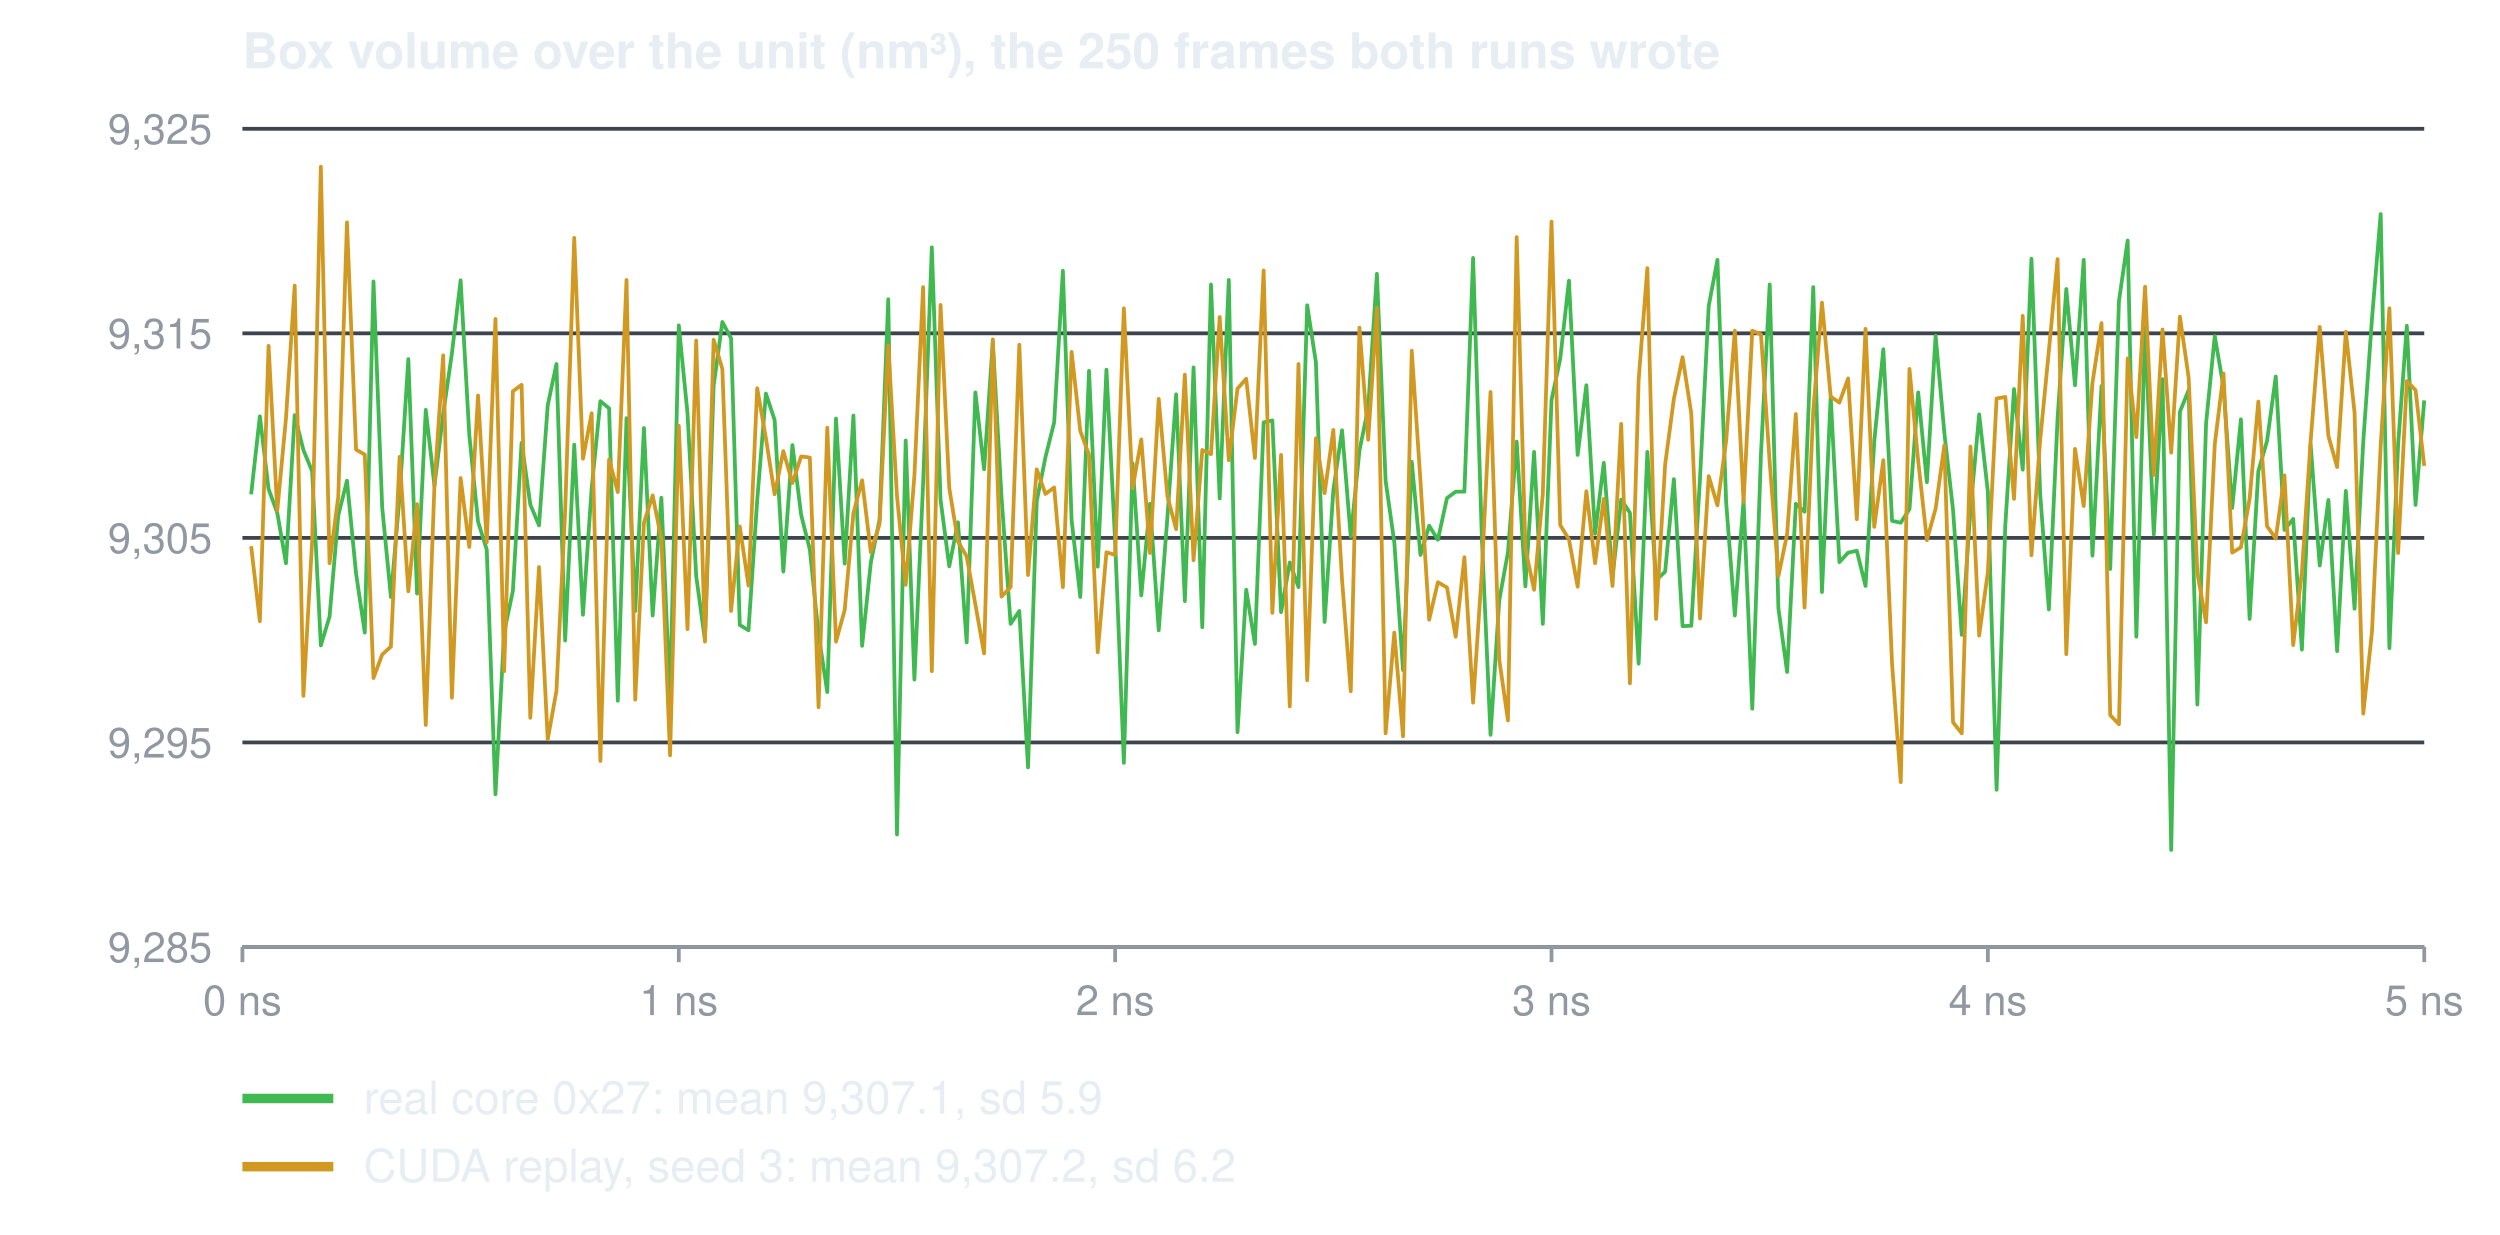
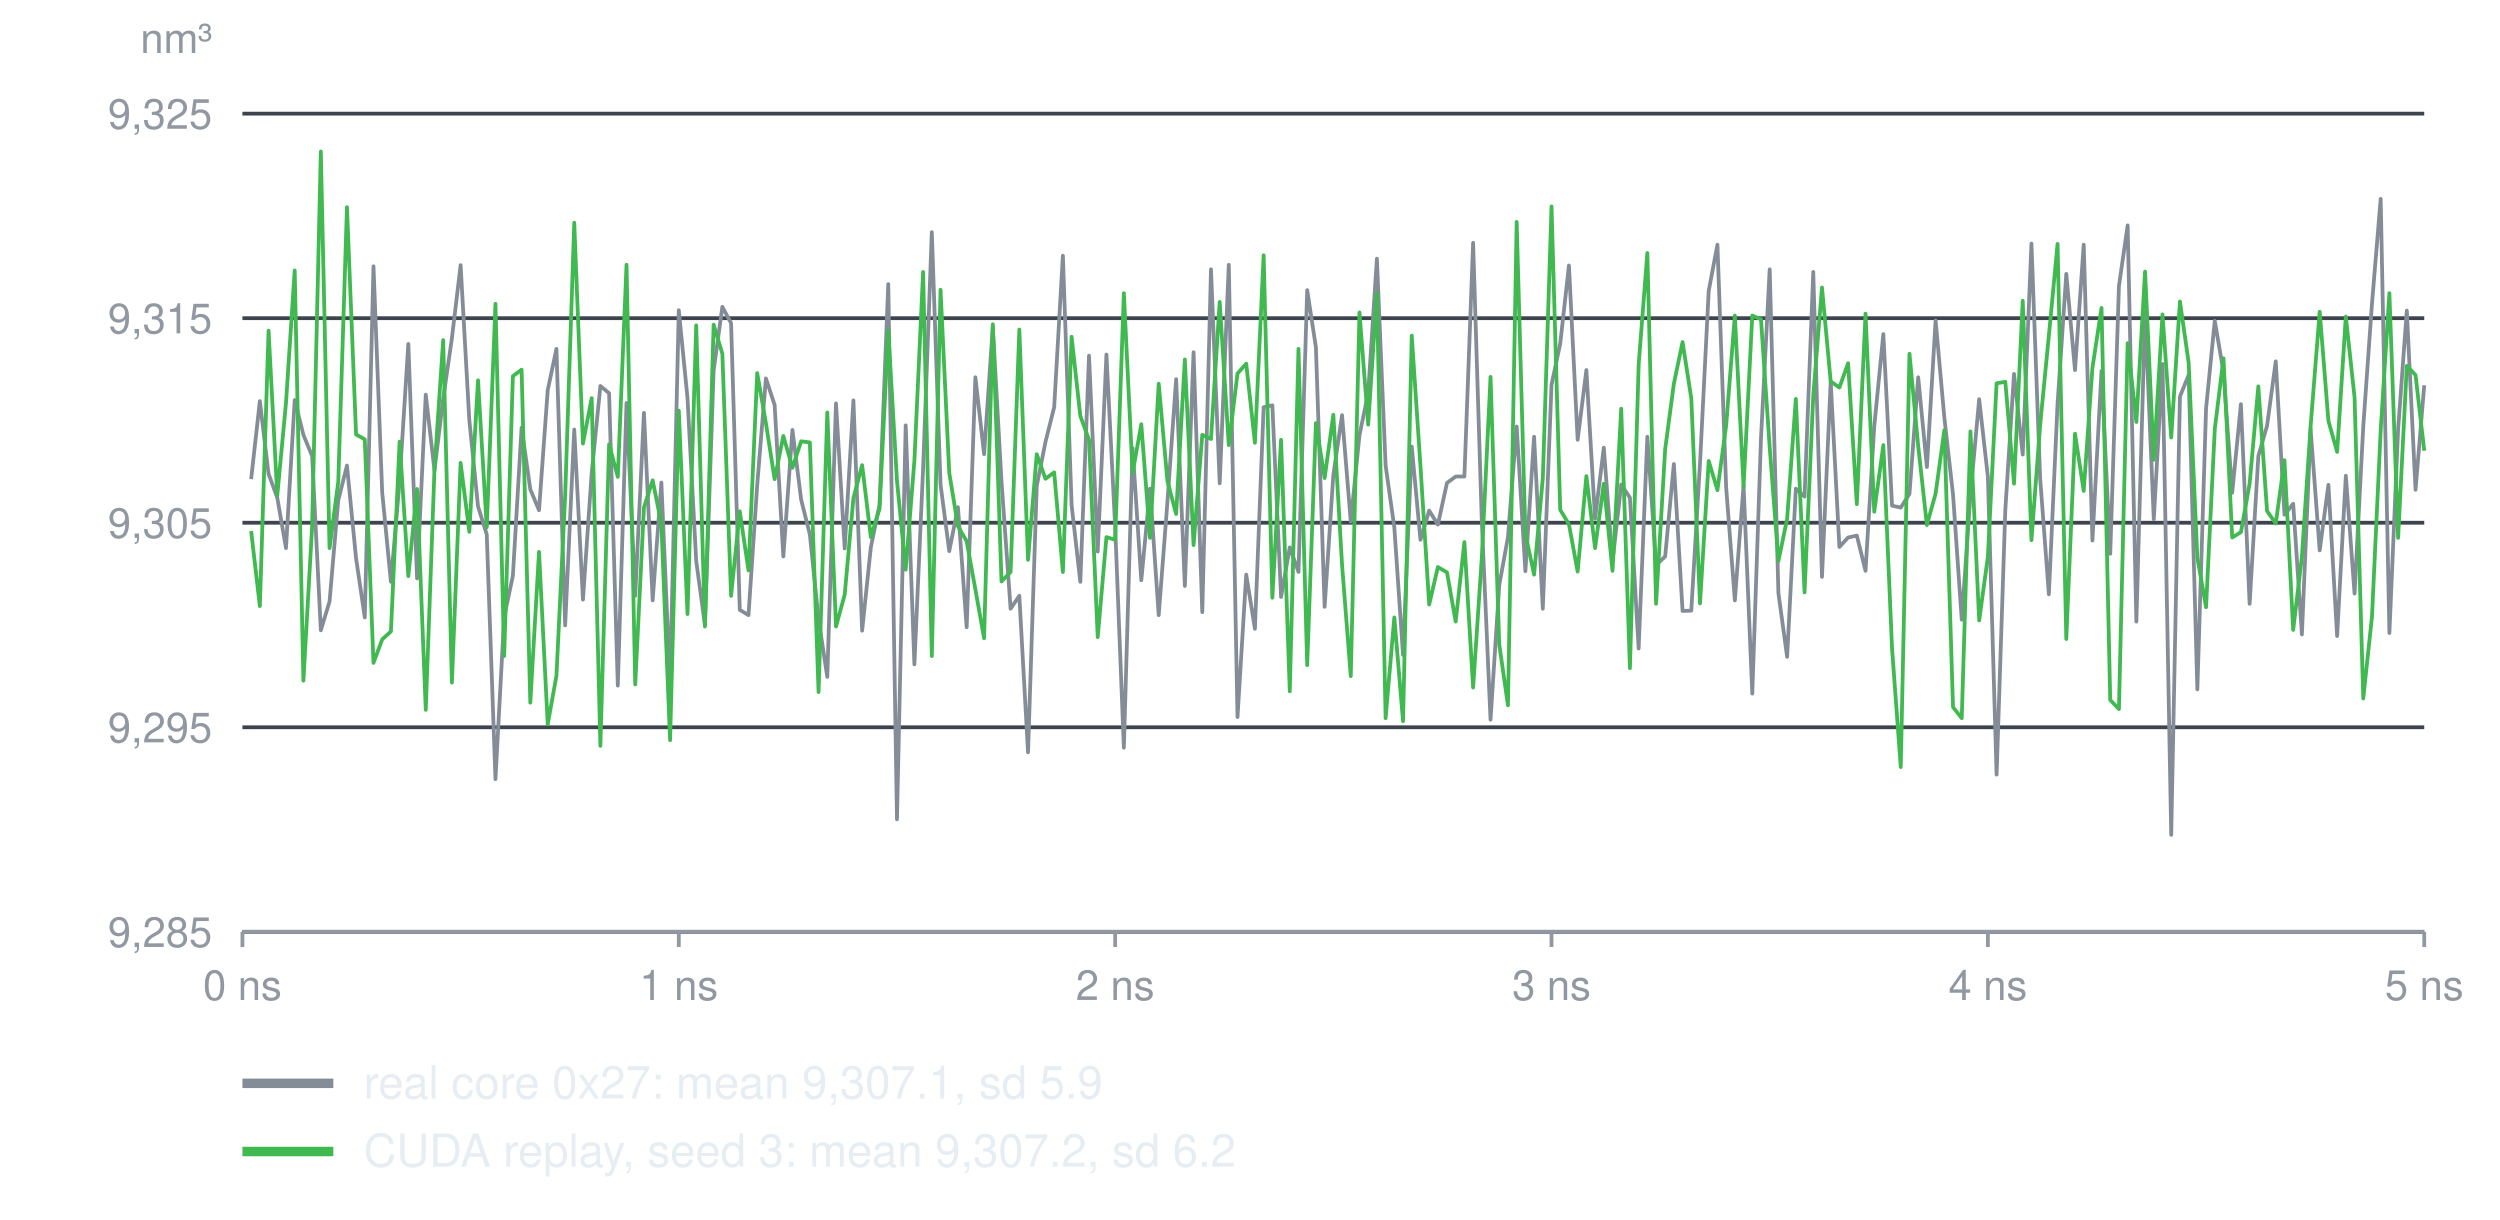
- <svg xmlns="http://www.w3.org/2000/svg" width="660" height="326" viewBox="0 0 660 326" role="img" aria-label="Box volume over the unit, real run against the CUDA replay" font-family="-apple-system, BlinkMacSystemFont, 'Segoe UI', Helvetica, Arial, sans-serif">
-   <text x="64.0" y="18.0" font-size="13" fill="#e6edf3" text-anchor="start" font-weight="600">Box volume over the unit (nm³), the 250 frames both runs wrote</text>
-   <line x1="64.0" y1="250.0" x2="640.0" y2="250.0" stroke="#3d444d" stroke-width="1.0" />
-   <text x="56.0" y="254.0" font-size="11" fill="#9198a1" text-anchor="end" font-weight="normal">9,285</text>
-   <line x1="64.0" y1="196.0" x2="640.0" y2="196.0" stroke="#3d444d" stroke-width="1.0" />
-   <text x="56.0" y="200.0" font-size="11" fill="#9198a1" text-anchor="end" font-weight="normal">9,295</text>
-   <line x1="64.0" y1="142.0" x2="640.0" y2="142.0" stroke="#3d444d" stroke-width="1.0" />
-   <text x="56.0" y="146.0" font-size="11" fill="#9198a1" text-anchor="end" font-weight="normal">9,305</text>
-   <line x1="64.0" y1="88.0" x2="640.0" y2="88.0" stroke="#3d444d" stroke-width="1.0" />
-   <text x="56.0" y="92.0" font-size="11" fill="#9198a1" text-anchor="end" font-weight="normal">9,315</text>
-   <line x1="64.0" y1="34.0" x2="640.0" y2="34.0" stroke="#3d444d" stroke-width="1.0" />
-   <text x="56.0" y="38.0" font-size="11" fill="#9198a1" text-anchor="end" font-weight="normal">9,325</text>
-   <line x1="64.0" y1="250.0" x2="64.0" y2="254.0" stroke="#9198a1" stroke-width="1.0" />
-   <text x="64.0" y="268.0" font-size="11" fill="#9198a1" text-anchor="middle" font-weight="normal">0 ns</text>
-   <line x1="179.2" y1="250.0" x2="179.2" y2="254.0" stroke="#9198a1" stroke-width="1.0" />
-   <text x="179.2" y="268.0" font-size="11" fill="#9198a1" text-anchor="middle" font-weight="normal">1 ns</text>
-   <line x1="294.4" y1="250.0" x2="294.4" y2="254.0" stroke="#9198a1" stroke-width="1.0" />
-   <text x="294.4" y="268.0" font-size="11" fill="#9198a1" text-anchor="middle" font-weight="normal">2 ns</text>
-   <line x1="409.6" y1="250.0" x2="409.6" y2="254.0" stroke="#9198a1" stroke-width="1.0" />
-   <text x="409.6" y="268.0" font-size="11" fill="#9198a1" text-anchor="middle" font-weight="normal">3 ns</text>
-   <line x1="524.8" y1="250.0" x2="524.8" y2="254.0" stroke="#9198a1" stroke-width="1.0" />
-   <text x="524.8" y="268.0" font-size="11" fill="#9198a1" text-anchor="middle" font-weight="normal">4 ns</text>
-   <line x1="640.0" y1="250.0" x2="640.0" y2="254.0" stroke="#9198a1" stroke-width="1.0" />
-   <text x="640.0" y="268.0" font-size="11" fill="#9198a1" text-anchor="middle" font-weight="normal">5 ns</text>
-   <line x1="64.0" y1="250.0" x2="640.0" y2="250.0" stroke="#9198a1" stroke-width="1.0" />
-   <polyline points="66.3,130.5 68.6,109.9 70.9,129.1 73.2,135.4 75.5,148.7 77.8,109.6 80.1,118.8 82.4,124.4 84.7,170.4 87.0,162.8 89.3,136.1 91.6,126.9 94.0,151.4 96.3,167.0 98.6,74.3 100.9,134.0 103.2,157.6 105.5,130.9 107.8,94.8 110.1,156.7 112.4,108.2 114.7,128.2 117.0,109.3 119.3,93.3 121.6,74.0 123.9,114.9 126.2,137.7 128.5,145.1 130.8,209.7 133.1,166.9 135.4,156.0 137.7,116.9 140.0,133.2 142.3,138.7 144.6,107.0 146.9,96.1 149.2,169.1 151.6,117.4 153.9,162.3 156.2,128.9 158.5,105.9 160.8,107.8 163.1,185.0 165.4,110.4 167.7,161.3 170.0,113.0 172.3,162.5 174.6,131.4 176.9,184.6 179.2,85.9 181.5,109.1 183.8,152.1 186.1,169.0 188.4,101.8 190.7,85.0 193.0,89.3 195.3,165.0 197.6,166.4 199.9,132.1 202.2,103.9 204.5,110.9 206.8,150.9 209.2,117.5 211.5,135.9 213.8,145.1 216.1,167.5 218.4,182.7 220.7,110.5 223.0,148.8 225.3,109.7 227.6,170.5 229.9,148.5 232.2,137.2 234.5,79.0 236.8,220.3 239.1,116.3 241.4,179.4 243.7,127.7 246.0,65.3 248.3,131.9 250.6,149.5 252.9,137.9 255.2,169.6 257.5,103.6 259.8,123.9 262.1,90.3 264.4,131.2 266.8,164.7 269.1,161.3 271.4,202.6 273.7,132.3 276.0,120.7 278.3,111.5 280.6,71.5 282.9,137.3 285.2,157.6 287.5,97.9 289.8,149.6 292.1,97.6 294.4,143.0 296.7,201.4 299.0,122.3 301.3,157.2 303.6,133.0 305.9,166.4 308.2,136.5 310.5,104.1 312.8,158.7 315.1,97.0 317.4,165.6 319.7,75.1 322.0,131.6 324.4,73.9 326.7,193.3 329.0,155.7 331.3,170.0 333.6,111.5 335.9,111.0 338.2,161.6 340.5,148.5 342.8,155.0 345.1,80.6 347.4,95.7 349.7,164.2 352.0,129.4 354.3,113.6 356.6,141.7 358.9,118.9 361.2,107.7 363.5,72.3 365.8,126.9 368.1,143.2 370.4,176.9 372.7,121.9 375.0,146.5 377.3,138.8 379.6,142.5 382.0,131.5 384.3,129.8 386.6,129.8 388.9,68.1 391.2,141.7 393.5,194.0 395.8,158.5 398.1,145.8 400.4,116.6 402.7,154.8 405.0,119.3 407.3,164.7 409.6,105.6 411.9,94.7 414.2,74.1 416.5,120.1 418.8,101.7 421.1,140.9 423.4,122.2 425.7,152.3 428.0,131.9 430.3,135.4 432.6,175.2 434.9,119.3 437.2,153.2 439.6,150.9 441.9,126.5 444.2,165.3 446.5,165.2 448.8,126.3 451.1,80.8 453.4,68.6 455.7,132.6 458.0,162.5 460.3,132.1 462.6,187.1 464.9,119.7 467.2,75.1 469.5,160.6 471.8,177.4 474.1,133.0 476.4,135.1 478.7,75.8 481.0,156.3 483.3,104.7 485.6,148.4 487.9,145.9 490.2,145.4 492.5,154.7 494.8,116.6 497.2,92.2 499.5,137.5 501.8,138.0 504.1,134.4 506.4,103.6 508.7,127.3 511.0,88.6 513.3,114.2 515.6,134.6 517.9,167.6 520.2,134.6 522.5,109.4 524.8,129.9 527.1,208.5 529.4,138.6 531.7,102.7 534.0,124.0 536.3,68.3 538.6,130.3 540.9,160.9 543.2,110.5 545.5,76.3 547.8,101.7 550.1,68.6 552.4,146.7 554.8,101.9 557.1,150.2 559.4,79.5 561.7,63.5 564.0,168.1 566.3,86.3 568.6,141.1 570.9,100.1 573.2,224.4 575.5,108.7 577.8,103.0 580.1,186.0 582.4,111.8 584.7,88.7 587.0,102.2 589.3,134.1 591.6,110.7 593.9,163.4 596.2,124.4 598.5,116.4 600.8,99.4 603.1,139.9 605.4,137.0 607.7,171.5 610.0,117.3 612.4,149.3 614.7,132.0 617.0,171.9 619.3,129.6 621.6,160.7 623.9,116.6 626.2,84.2 628.5,56.5 630.8,171.1 633.1,117.4 635.4,86.0 637.7,133.3 640.0,105.7" fill="none" stroke="#3fb950" stroke-width="1.0" stroke-linejoin="round" />
-   <polyline points="66.3,144.2 68.6,164.0 70.9,91.3 73.2,134.8 75.5,110.4 77.8,75.4 80.1,183.7 82.4,143.0 84.7,44.0 87.0,148.7 89.3,131.2 91.6,58.7 94.0,118.7 96.3,120.0 98.6,179.0 100.9,172.8 103.2,170.7 105.5,120.6 107.8,156.1 110.1,133.1 112.4,191.4 114.7,128.0 117.0,93.8 119.3,184.2 121.6,126.2 123.9,144.4 126.2,104.4 128.5,143.2 130.8,84.2 133.1,177.2 135.4,103.3 137.7,101.6 140.0,189.5 142.3,149.7 144.6,195.2 146.9,182.4 149.2,134.9 151.6,62.8 153.9,121.1 156.2,109.1 158.5,200.9 160.8,121.3 163.1,129.9 165.4,73.9 167.7,184.7 170.0,138.0 172.3,130.8 174.6,142.3 176.9,199.4 179.2,112.4 181.5,166.1 183.8,89.9 186.1,169.4 188.4,89.7 190.7,97.4 193.0,161.3 195.3,139.0 197.6,154.6 199.9,102.5 202.2,115.7 204.5,130.5 206.8,119.1 209.2,127.5 211.5,120.5 213.8,120.8 216.1,186.7 218.4,112.9 220.7,169.4 223.0,161.0 225.3,135.5 227.6,126.8 229.9,145.8 232.2,138.3 234.5,91.2 236.8,130.9 239.1,154.4 241.4,125.6 243.7,75.8 246.0,177.2 248.3,80.5 250.6,128.8 252.9,142.9 255.2,146.9 257.5,159.6 259.8,172.5 262.1,89.6 264.4,157.5 266.8,155.0 269.1,91.0 271.4,151.8 273.7,123.9 276.0,130.4 278.3,128.7 280.6,155.0 282.9,92.9 285.2,113.8 287.5,120.1 289.8,172.2 292.1,145.8 294.4,146.5 296.7,81.4 299.0,128.9 301.3,116.0 303.6,146.0 305.9,105.3 308.2,131.0 310.5,139.7 312.8,98.9 315.1,147.9 317.4,118.8 319.7,119.9 322.0,83.7 324.4,121.5 326.7,102.6 329.0,100.0 331.3,120.9 333.6,71.4 335.9,161.8 338.2,120.1 340.5,186.5 342.8,96.1 345.1,179.6 347.4,115.7 349.7,130.2 352.0,113.5 354.3,153.1 356.6,182.5 358.9,86.5 361.2,116.1 363.5,81.3 365.8,193.6 368.1,167.0 370.4,194.4 372.7,92.6 375.0,127.0 377.3,163.6 379.6,153.7 382.0,155.1 384.3,168.1 386.6,147.1 388.9,185.5 391.2,151.2 393.5,103.5 395.8,174.1 398.1,190.2 400.4,62.6 402.7,144.9 405.0,155.7 407.3,130.3 409.6,58.5 411.9,138.6 414.2,142.4 416.5,154.9 418.8,129.7 421.1,148.7 423.4,131.7 425.7,154.7 428.0,111.9 430.3,180.4 432.6,100.3 434.9,70.8 437.2,163.4 439.6,122.6 441.9,105.3 444.2,94.3 446.5,109.2 448.8,163.3 451.1,125.7 453.4,133.4 455.7,116.4 458.0,87.3 460.3,132.5 462.6,87.3 464.9,88.3 467.2,122.1 469.5,152.1 471.8,141.0 474.1,109.3 476.4,160.4 478.7,108.5 481.0,79.9 483.3,104.7 485.6,106.3 487.9,99.9 490.2,137.1 492.5,86.8 494.8,139.1 497.2,121.5 499.5,175.2 501.8,206.5 504.1,97.4 506.4,121.7 508.7,142.6 511.0,134.3 513.3,117.6 515.6,190.7 517.9,193.6 520.2,117.9 522.5,167.8 524.8,151.0 527.1,105.2 529.4,104.8 531.7,131.7 534.0,83.4 536.3,146.6 538.6,116.2 540.9,92.6 543.2,68.4 545.5,172.7 547.8,118.5 550.1,133.6 552.4,101.1 554.8,85.3 557.1,188.8 559.4,191.2 561.7,94.6 564.0,115.4 566.3,75.7 568.6,125.4 570.9,87.0 573.2,119.5 575.5,83.6 577.8,99.7 580.1,151.2 582.4,164.3 584.7,117.3 587.0,98.6 589.3,145.9 591.6,144.5 593.9,131.7 596.2,106.0 598.5,138.9 600.8,142.2 603.1,125.5 605.4,170.3 607.7,151.0 610.0,116.5 612.4,86.3 614.7,115.1 617.0,123.3 619.3,87.6 621.6,108.9 623.9,188.4 626.2,166.8 628.5,117.6 630.8,81.4 633.1,146.0 635.4,100.6 637.7,103.0 640.0,123.0" fill="none" stroke="#d29922" stroke-width="1.0" stroke-linejoin="round" />
-   <line x1="64.0" y1="290.0" x2="88.0" y2="290.0" stroke="#3fb950" stroke-width="2.5" />
-   <text x="96.0" y="294.0" font-size="12" fill="#e6edf3" text-anchor="start" font-weight="normal">real core 0x27: mean 9,307.1, sd 5.9</text>
-   <line x1="64.0" y1="308.0" x2="88.0" y2="308.0" stroke="#d29922" stroke-width="2.5" />
-   <text x="96.0" y="312.0" font-size="12" fill="#e6edf3" text-anchor="start" font-weight="normal">CUDA replay, seed 3: mean 9,307.2, sd 6.2</text>
+ <svg xmlns="http://www.w3.org/2000/svg" width="660" height="322" viewBox="0 0 660 322" role="img" aria-label="Box volume over the unit, real run against the CUDA replay" font-family="-apple-system, BlinkMacSystemFont, 'Segoe UI', Helvetica, Arial, sans-serif">
+   <line x1="64.0" y1="246.0" x2="640.0" y2="246.0" stroke="#3d444d" stroke-width="1.0" />
+   <text x="56.0" y="250.0" font-size="11" fill="#9198a1" text-anchor="end" font-weight="normal">9,285</text>
+   <line x1="64.0" y1="192.0" x2="640.0" y2="192.0" stroke="#3d444d" stroke-width="1.0" />
+   <text x="56.0" y="196.0" font-size="11" fill="#9198a1" text-anchor="end" font-weight="normal">9,295</text>
+   <line x1="64.0" y1="138.0" x2="640.0" y2="138.0" stroke="#3d444d" stroke-width="1.0" />
+   <text x="56.0" y="142.0" font-size="11" fill="#9198a1" text-anchor="end" font-weight="normal">9,305</text>
+   <line x1="64.0" y1="84.0" x2="640.0" y2="84.0" stroke="#3d444d" stroke-width="1.0" />
+   <text x="56.0" y="88.0" font-size="11" fill="#9198a1" text-anchor="end" font-weight="normal">9,315</text>
+   <line x1="64.0" y1="30.0" x2="640.0" y2="30.0" stroke="#3d444d" stroke-width="1.0" />
+   <text x="56.0" y="34.0" font-size="11" fill="#9198a1" text-anchor="end" font-weight="normal">9,325</text>
+   <line x1="64.0" y1="246.0" x2="64.0" y2="250.0" stroke="#9198a1" stroke-width="1.0" />
+   <text x="64.0" y="264.0" font-size="11" fill="#9198a1" text-anchor="middle" font-weight="normal">0 ns</text>
+   <line x1="179.2" y1="246.0" x2="179.2" y2="250.0" stroke="#9198a1" stroke-width="1.0" />
+   <text x="179.2" y="264.0" font-size="11" fill="#9198a1" text-anchor="middle" font-weight="normal">1 ns</text>
+   <line x1="294.4" y1="246.0" x2="294.4" y2="250.0" stroke="#9198a1" stroke-width="1.0" />
+   <text x="294.4" y="264.0" font-size="11" fill="#9198a1" text-anchor="middle" font-weight="normal">2 ns</text>
+   <line x1="409.6" y1="246.0" x2="409.6" y2="250.0" stroke="#9198a1" stroke-width="1.0" />
+   <text x="409.6" y="264.0" font-size="11" fill="#9198a1" text-anchor="middle" font-weight="normal">3 ns</text>
+   <line x1="524.8" y1="246.0" x2="524.8" y2="250.0" stroke="#9198a1" stroke-width="1.0" />
+   <text x="524.8" y="264.0" font-size="11" fill="#9198a1" text-anchor="middle" font-weight="normal">4 ns</text>
+   <line x1="640.0" y1="246.0" x2="640.0" y2="250.0" stroke="#9198a1" stroke-width="1.0" />
+   <text x="640.0" y="264.0" font-size="11" fill="#9198a1" text-anchor="middle" font-weight="normal">5 ns</text>
+   <line x1="64.0" y1="246.0" x2="640.0" y2="246.0" stroke="#9198a1" stroke-width="1.0" />
+   <text x="56.0" y="14.0" font-size="11" fill="#9198a1" text-anchor="end" font-weight="normal">nm³</text>
+   <polyline points="66.3,126.5 68.6,105.9 70.9,125.1 73.2,131.4 75.5,144.7 77.8,105.6 80.1,114.8 82.4,120.4 84.7,166.4 87.0,158.8 89.3,132.1 91.6,122.9 94.0,147.4 96.3,163.0 98.6,70.3 100.9,130.0 103.2,153.6 105.5,126.9 107.8,90.8 110.1,152.7 112.4,104.2 114.7,124.2 117.0,105.3 119.3,89.3 121.6,70.0 123.9,110.9 126.2,133.7 128.5,141.1 130.8,205.7 133.1,162.9 135.4,152.0 137.7,112.9 140.0,129.2 142.3,134.7 144.6,103.0 146.9,92.1 149.2,165.1 151.6,113.4 153.9,158.3 156.2,124.9 158.5,101.9 160.8,103.8 163.1,181.0 165.4,106.4 167.7,157.3 170.0,109.0 172.3,158.5 174.6,127.4 176.9,180.6 179.2,81.9 181.5,105.1 183.8,148.1 186.1,165.0 188.4,97.8 190.7,81.0 193.0,85.3 195.3,161.0 197.6,162.4 199.9,128.1 202.2,99.9 204.5,106.9 206.8,146.9 209.2,113.5 211.5,131.9 213.8,141.1 216.1,163.5 218.4,178.7 220.7,106.5 223.0,144.8 225.3,105.7 227.6,166.5 229.9,144.5 232.2,133.2 234.5,75.0 236.8,216.3 239.1,112.3 241.4,175.4 243.7,123.7 246.0,61.3 248.3,127.9 250.6,145.5 252.9,133.9 255.2,165.6 257.5,99.6 259.8,119.9 262.1,86.3 264.4,127.2 266.8,160.7 269.1,157.3 271.4,198.6 273.7,128.3 276.0,116.7 278.3,107.5 280.6,67.5 282.9,133.3 285.2,153.6 287.5,93.9 289.8,145.6 292.1,93.6 294.4,139.0 296.7,197.4 299.0,118.3 301.3,153.2 303.6,129.0 305.9,162.4 308.2,132.5 310.5,100.1 312.8,154.7 315.1,93.0 317.4,161.6 319.7,71.1 322.0,127.6 324.4,69.9 326.7,189.3 329.0,151.7 331.3,166.0 333.6,107.5 335.9,107.0 338.2,157.6 340.5,144.5 342.8,151.0 345.1,76.6 347.4,91.7 349.7,160.2 352.0,125.4 354.3,109.6 356.6,137.7 358.9,114.9 361.2,103.7 363.5,68.3 365.8,122.9 368.1,139.2 370.4,172.9 372.7,117.9 375.0,142.5 377.3,134.8 379.6,138.5 382.0,127.5 384.3,125.8 386.6,125.8 388.9,64.1 391.2,137.7 393.5,190.0 395.8,154.5 398.1,141.8 400.4,112.6 402.7,150.8 405.0,115.3 407.3,160.7 409.6,101.6 411.9,90.7 414.2,70.1 416.5,116.1 418.8,97.7 421.1,136.9 423.4,118.2 425.7,148.3 428.0,127.9 430.3,131.4 432.6,171.2 434.9,115.3 437.2,149.2 439.6,146.9 441.9,122.5 444.2,161.3 446.5,161.2 448.8,122.3 451.1,76.8 453.4,64.6 455.7,128.6 458.0,158.5 460.3,128.1 462.6,183.1 464.9,115.7 467.2,71.1 469.5,156.6 471.8,173.4 474.1,129.0 476.4,131.1 478.7,71.8 481.0,152.3 483.3,100.7 485.6,144.4 487.9,141.9 490.2,141.4 492.5,150.7 494.8,112.6 497.2,88.2 499.5,133.5 501.8,134.0 504.1,130.4 506.4,99.6 508.7,123.3 511.0,84.6 513.3,110.2 515.6,130.6 517.9,163.6 520.2,130.6 522.5,105.4 524.8,125.9 527.1,204.5 529.4,134.6 531.7,98.7 534.0,120.0 536.3,64.3 538.6,126.3 540.9,156.9 543.2,106.5 545.5,72.3 547.8,97.7 550.1,64.6 552.4,142.7 554.8,97.9 557.1,146.2 559.4,75.5 561.7,59.5 564.0,164.1 566.3,82.3 568.6,137.1 570.9,96.1 573.2,220.4 575.5,104.7 577.8,99.0 580.1,182.0 582.4,107.8 584.7,84.7 587.0,98.2 589.3,130.1 591.6,106.7 593.9,159.4 596.2,120.4 598.5,112.4 600.8,95.4 603.1,135.9 605.4,133.0 607.7,167.5 610.0,113.3 612.4,145.3 614.7,128.0 617.0,167.9 619.3,125.6 621.6,156.7 623.9,112.6 626.2,80.2 628.5,52.5 630.8,167.1 633.1,113.4 635.4,82.0 637.7,129.3 640.0,101.7" fill="none" stroke="#848d97" stroke-width="1.0" stroke-linejoin="round" />
+   <polyline points="66.3,140.2 68.6,160.0 70.9,87.3 73.2,130.8 75.5,106.4 77.8,71.4 80.1,179.7 82.4,139.0 84.7,40.0 87.0,144.7 89.3,127.2 91.6,54.7 94.0,114.7 96.3,116.0 98.6,175.0 100.9,168.8 103.2,166.7 105.5,116.6 107.8,152.1 110.1,129.1 112.4,187.4 114.7,124.0 117.0,89.8 119.3,180.2 121.6,122.2 123.9,140.4 126.2,100.4 128.5,139.2 130.8,80.2 133.1,173.2 135.4,99.3 137.7,97.6 140.0,185.5 142.3,145.7 144.6,191.2 146.9,178.4 149.2,130.9 151.6,58.8 153.9,117.1 156.2,105.1 158.5,196.9 160.8,117.3 163.1,125.9 165.4,69.9 167.7,180.7 170.0,134.0 172.3,126.8 174.6,138.3 176.9,195.4 179.2,108.4 181.5,162.1 183.8,85.9 186.1,165.4 188.4,85.7 190.7,93.4 193.0,157.3 195.3,135.0 197.6,150.6 199.9,98.5 202.2,111.7 204.5,126.5 206.8,115.1 209.2,123.5 211.5,116.5 213.8,116.8 216.1,182.7 218.4,108.9 220.7,165.4 223.0,157.0 225.3,131.5 227.6,122.8 229.9,141.8 232.2,134.3 234.5,87.2 236.8,126.9 239.1,150.4 241.4,121.6 243.7,71.8 246.0,173.2 248.3,76.5 250.6,124.8 252.9,138.9 255.2,142.9 257.5,155.6 259.8,168.5 262.1,85.6 264.4,153.5 266.8,151.0 269.1,87.0 271.4,147.8 273.7,119.9 276.0,126.4 278.3,124.7 280.6,151.0 282.9,88.9 285.2,109.8 287.5,116.1 289.8,168.2 292.1,141.8 294.4,142.5 296.7,77.4 299.0,124.9 301.3,112.0 303.6,142.0 305.9,101.3 308.2,127.0 310.5,135.7 312.8,94.9 315.1,143.9 317.4,114.8 319.7,115.9 322.0,79.7 324.4,117.5 326.7,98.6 329.0,96.0 331.3,116.9 333.6,67.4 335.9,157.8 338.2,116.1 340.5,182.5 342.8,92.1 345.1,175.6 347.4,111.7 349.7,126.2 352.0,109.5 354.3,149.1 356.6,178.5 358.9,82.5 361.2,112.1 363.5,77.3 365.8,189.6 368.1,163.0 370.4,190.4 372.7,88.6 375.0,123.0 377.3,159.6 379.6,149.7 382.0,151.1 384.3,164.1 386.6,143.1 388.9,181.5 391.2,147.2 393.5,99.5 395.8,170.1 398.1,186.2 400.4,58.6 402.7,140.9 405.0,151.7 407.3,126.3 409.6,54.5 411.9,134.6 414.2,138.4 416.5,150.9 418.8,125.7 421.1,144.7 423.4,127.7 425.7,150.7 428.0,107.9 430.3,176.4 432.6,96.3 434.9,66.8 437.2,159.4 439.6,118.6 441.9,101.3 444.2,90.3 446.5,105.2 448.8,159.3 451.1,121.7 453.4,129.4 455.7,112.4 458.0,83.3 460.3,128.5 462.6,83.3 464.9,84.3 467.2,118.1 469.5,148.1 471.8,137.0 474.1,105.3 476.4,156.4 478.7,104.5 481.0,75.9 483.3,100.7 485.6,102.3 487.9,95.9 490.2,133.1 492.5,82.8 494.8,135.1 497.2,117.5 499.5,171.2 501.8,202.5 504.1,93.4 506.4,117.7 508.7,138.6 511.0,130.3 513.3,113.6 515.6,186.7 517.9,189.6 520.2,113.9 522.5,163.8 524.8,147.0 527.1,101.2 529.4,100.8 531.7,127.7 534.0,79.4 536.3,142.6 538.6,112.2 540.9,88.6 543.2,64.4 545.5,168.7 547.8,114.5 550.1,129.6 552.4,97.1 554.8,81.3 557.1,184.8 559.4,187.2 561.7,90.6 564.0,111.4 566.3,71.7 568.6,121.4 570.9,83.0 573.2,115.5 575.5,79.6 577.8,95.7 580.1,147.2 582.4,160.3 584.7,113.3 587.0,94.6 589.3,141.9 591.6,140.5 593.9,127.7 596.2,102.0 598.5,134.9 600.8,138.2 603.1,121.5 605.4,166.3 607.7,147.0 610.0,112.5 612.4,82.3 614.7,111.1 617.0,119.3 619.3,83.6 621.6,104.9 623.9,184.4 626.2,162.8 628.5,113.6 630.8,77.4 633.1,142.0 635.4,96.6 637.7,99.0 640.0,119.0" fill="none" stroke="#3fb950" stroke-width="1.0" stroke-linejoin="round" />
+   <line x1="64.0" y1="286.0" x2="88.0" y2="286.0" stroke="#848d97" stroke-width="2.5" />
+   <text x="96.0" y="290.0" font-size="12" fill="#e6edf3" text-anchor="start" font-weight="normal">real core 0x27: mean 9,307.1, sd 5.9</text>
+   <line x1="64.0" y1="304.0" x2="88.0" y2="304.0" stroke="#3fb950" stroke-width="2.5" />
+   <text x="96.0" y="308.0" font-size="12" fill="#e6edf3" text-anchor="start" font-weight="normal">CUDA replay, seed 3: mean 9,307.2, sd 6.2</text>
</svg>
